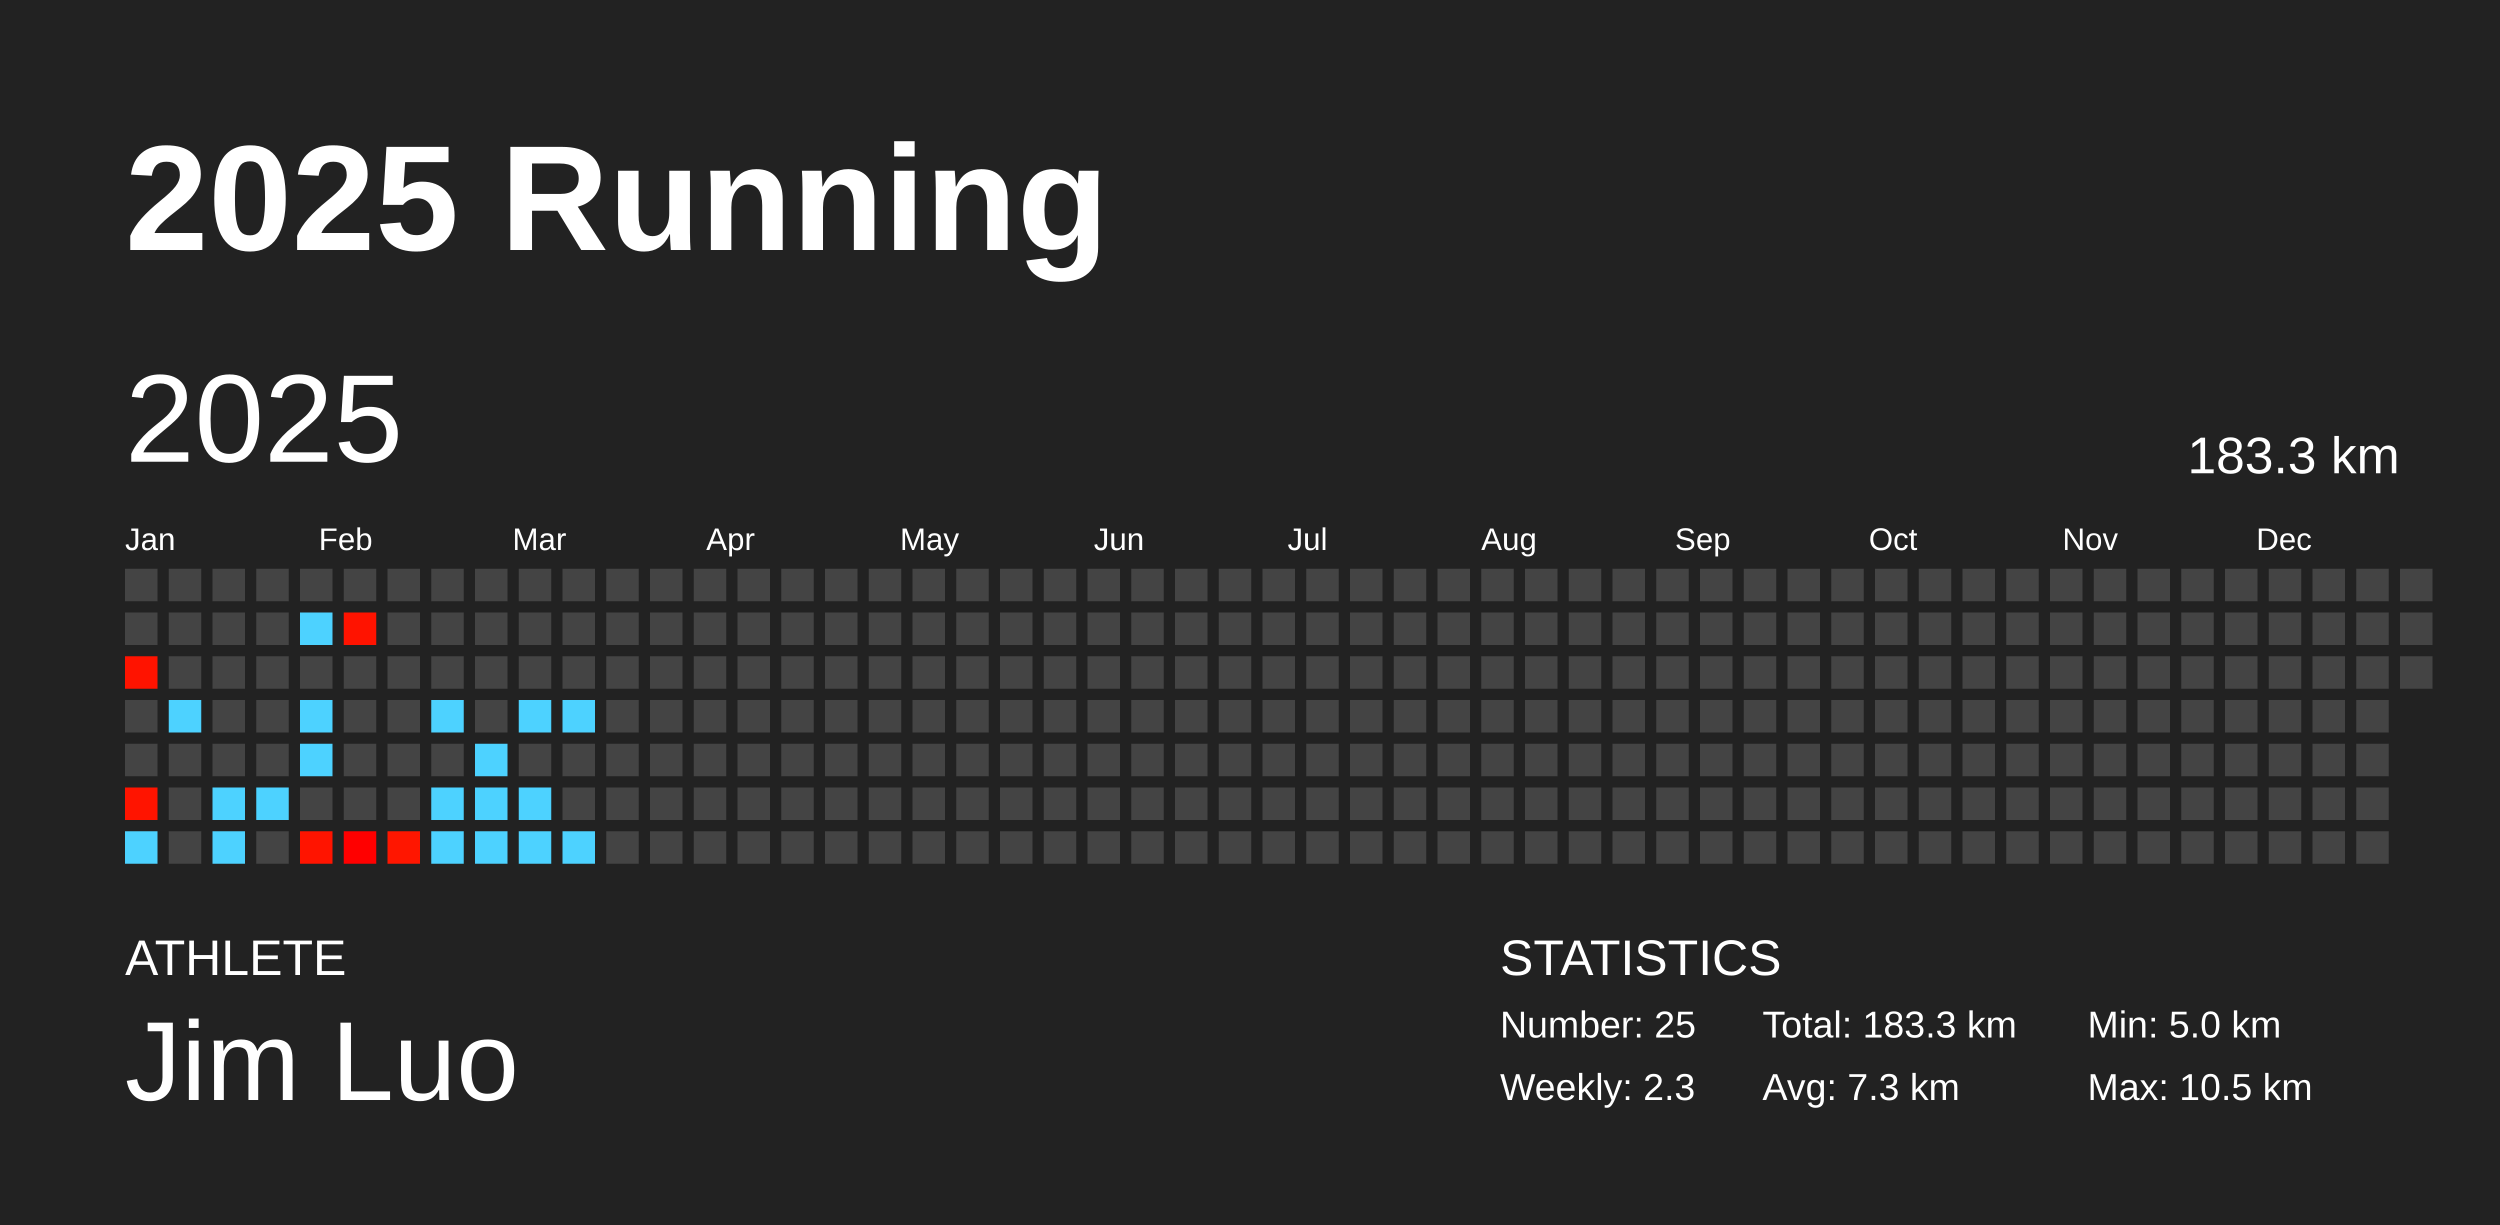
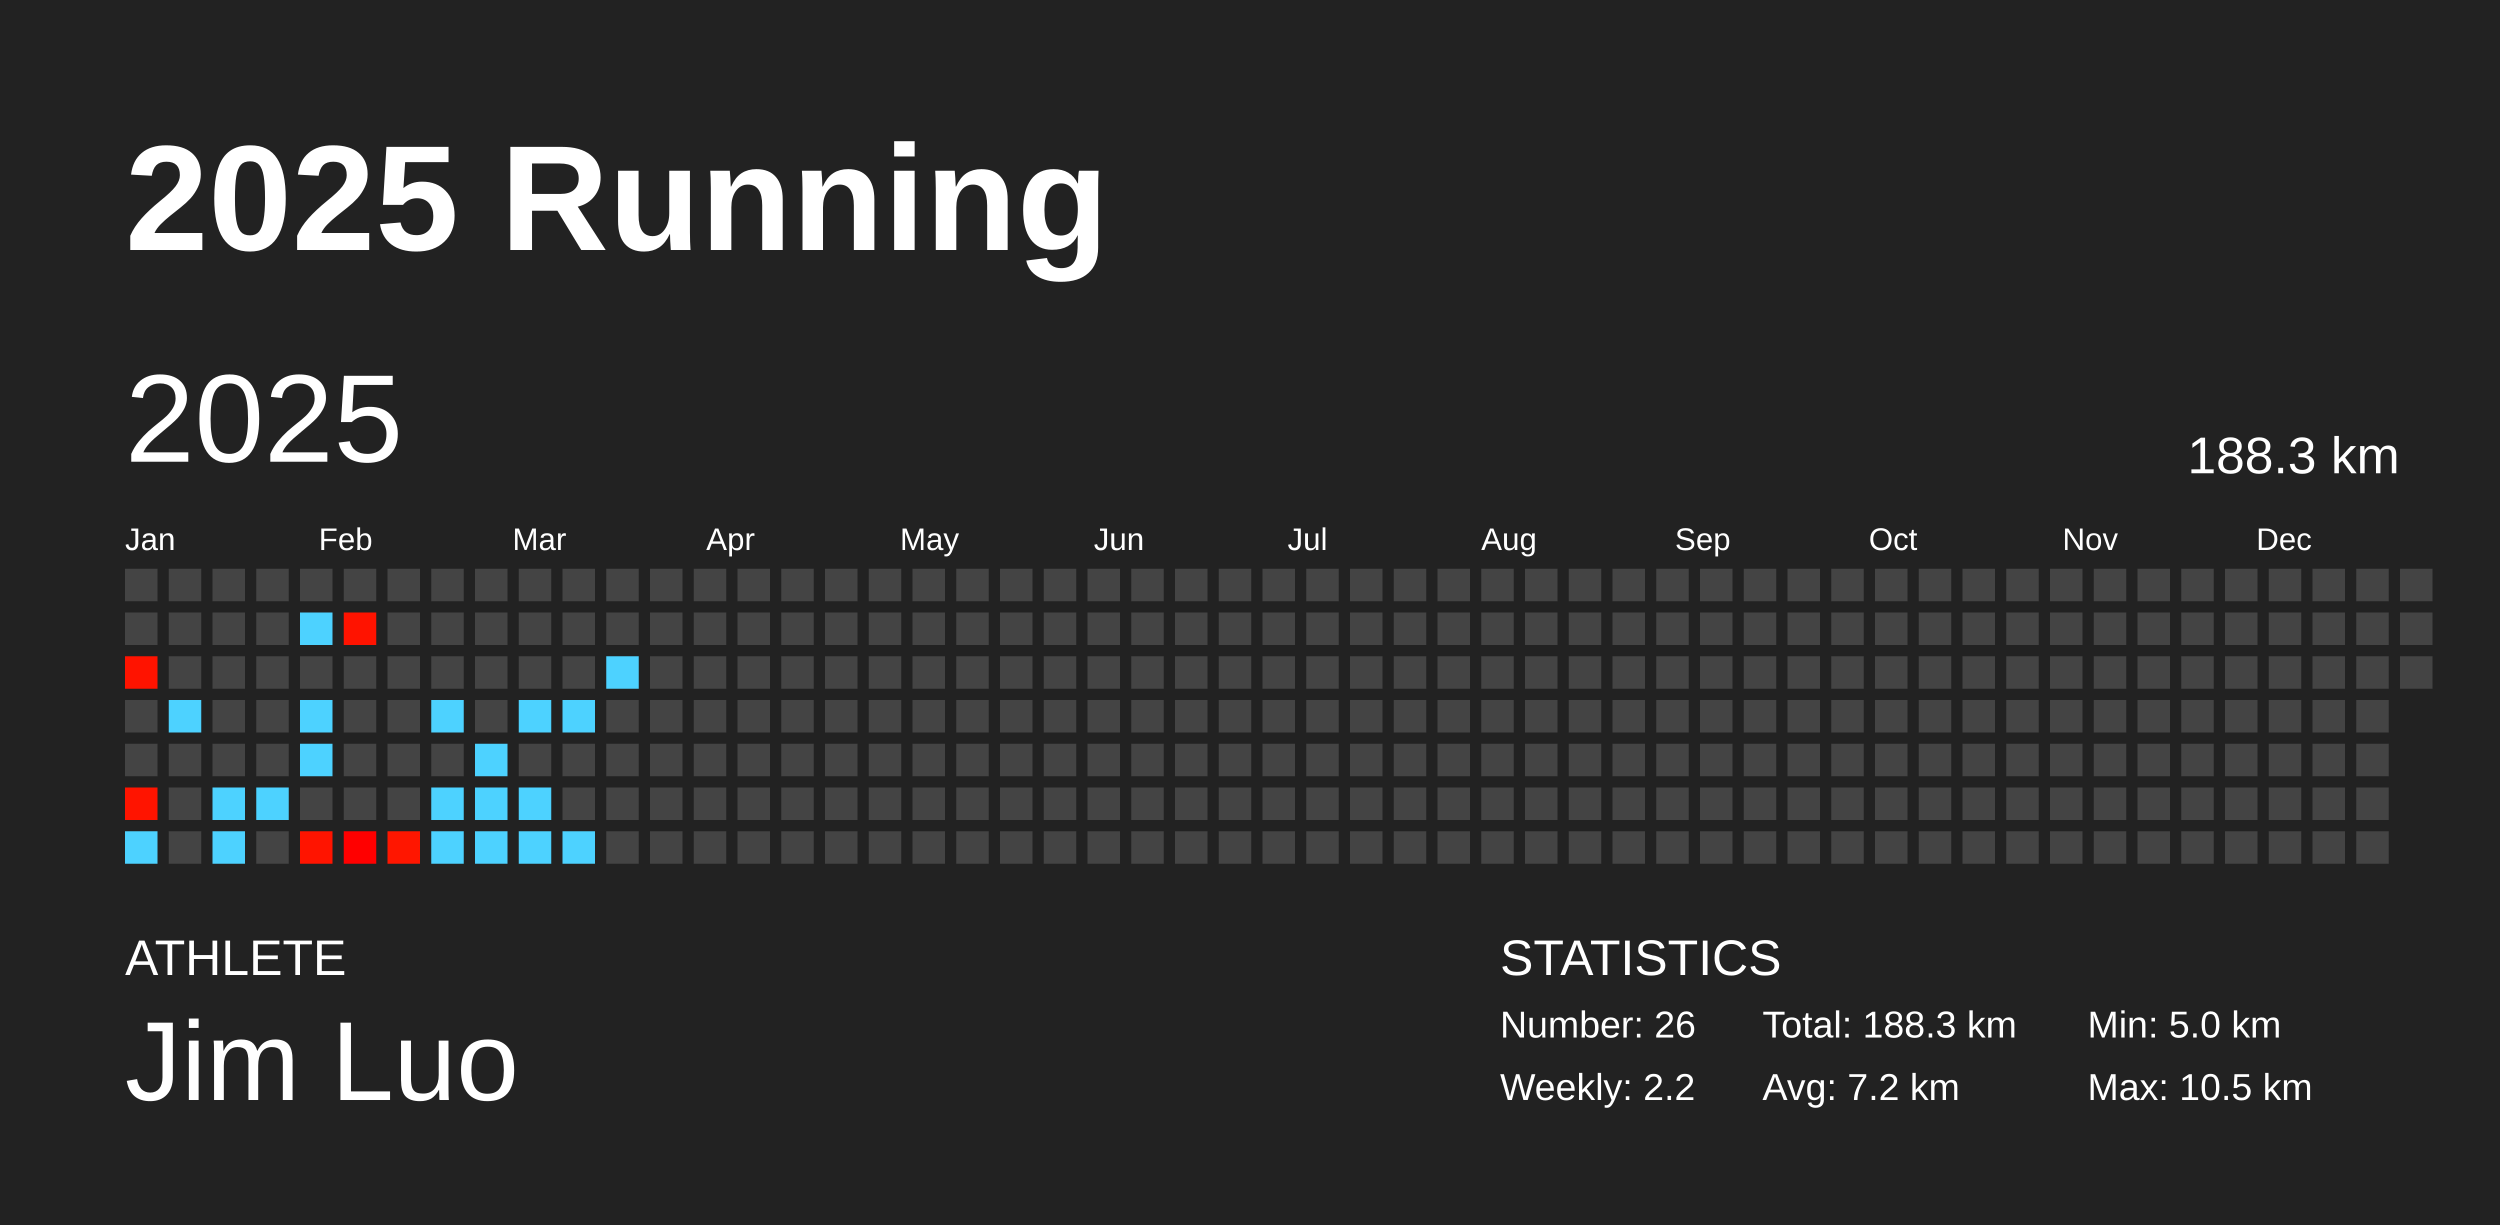
<svg xmlns="http://www.w3.org/2000/svg" baseProfile="full" height="98mm" version="1.1" viewBox="0,0,200,98" width="200mm">
  <defs />
  <rect fill="#222222" height="98" width="200" x="0" y="0" />
  <text fill="#FFFFFF" style="font-size:12px; font-family:Arial; font-weight:bold;" x="10" y="20">2025 Running</text>
  <text fill="#FFFFFF" style="font-size:4px; font-family:Arial" x="10" y="78">ATHLETE</text>
  <text fill="#FFFFFF" style="font-size:9px; font-family:Arial" x="10" y="88">Jim Luo</text>
  <text fill="#FFFFFF" style="font-size:4px; font-family:Arial" x="120" y="78">STATISTICS</text>
-   <text fill="#FFFFFF" style="font-size:3px; font-family:Arial" x="120" y="83">Number: 25</text>
-   <text fill="#FFFFFF" style="font-size:3px; font-family:Arial" x="120" y="88">Weekly: 2.3</text>
-   <text fill="#FFFFFF" style="font-size:3px; font-family:Arial" x="141" y="83">Total: 183.3 km</text>
-   <text fill="#FFFFFF" style="font-size:3px; font-family:Arial" x="141" y="88">Avg: 7.3 km</text>
+   <text fill="#FFFFFF" style="font-size:3px; font-family:Arial" x="120" y="83">Number: 26</text>
+   <text fill="#FFFFFF" style="font-size:3px; font-family:Arial" x="120" y="88">Weekly: 2.2</text>
+   <text fill="#FFFFFF" style="font-size:3px; font-family:Arial" x="141" y="83">Total: 188.3 km</text>
+   <text fill="#FFFFFF" style="font-size:3px; font-family:Arial" x="141" y="88">Avg: 7.2 km</text>
  <text fill="#FFFFFF" style="font-size:3px; font-family:Arial" x="167" y="83">Min: 5.0 km</text>
  <text fill="#FFFFFF" style="font-size:3px; font-family:Arial" x="167" y="88">Max: 10.5 km</text>
  <text dominant-baseline="hanging" fill="#FFFFFF" style="font-size:10.0px; font-family:Arial;" x="10" y="30">2025</text>
-   <text dominant-baseline="hanging" fill="#FFFFFF" style="font-size:4.125px; font-family:Arial;" x="175" y="35">183.3 km</text>
+   <text dominant-baseline="hanging" fill="#FFFFFF" style="font-size:4.125px; font-family:Arial;" x="175" y="35">188.3 km</text>
  <text fill="#FFFFFF" style="font-size:2.5px; font-family:Arial" x="10.0" y="44">Jan</text>
  <text fill="#FFFFFF" style="font-size:2.5px; font-family:Arial" x="25.5" y="44">Feb</text>
  <text fill="#FFFFFF" style="font-size:2.5px; font-family:Arial" x="41.0" y="44">Mar</text>
  <text fill="#FFFFFF" style="font-size:2.5px; font-family:Arial" x="56.5" y="44">Apr</text>
  <text fill="#FFFFFF" style="font-size:2.5px; font-family:Arial" x="72.0" y="44">May</text>
  <text fill="#FFFFFF" style="font-size:2.5px; font-family:Arial" x="87.5" y="44">Jun</text>
  <text fill="#FFFFFF" style="font-size:2.5px; font-family:Arial" x="103.0" y="44">Jul</text>
  <text fill="#FFFFFF" style="font-size:2.5px; font-family:Arial" x="118.5" y="44">Aug</text>
  <text fill="#FFFFFF" style="font-size:2.5px; font-family:Arial" x="134.0" y="44">Sep</text>
  <text fill="#FFFFFF" style="font-size:2.5px; font-family:Arial" x="149.5" y="44">Oct</text>
  <text fill="#FFFFFF" style="font-size:2.5px; font-family:Arial" x="165.0" y="44">Nov</text>
  <text fill="#FFFFFF" style="font-size:2.5px; font-family:Arial" x="180.5" y="44">Dec</text>
  <rect fill="#444444" height="2.6" width="2.6" x="10.0" y="45.5" />
  <rect fill="#444444" height="2.6" width="2.6" x="10.0" y="49.0" />
  <rect fill="#ff1300" height="2.6" width="2.6" x="10.0" y="52.5" />
  <rect fill="#444444" height="2.6" width="2.6" x="10.0" y="56.0" />
  <rect fill="#444444" height="2.6" width="2.6" x="10.0" y="59.5" />
  <rect fill="#ff1400" height="2.6" width="2.6" x="10.0" y="63.0" />
  <rect fill="#4dd2ff" height="2.6" width="2.6" x="10.0" y="66.5" />
  <rect fill="#444444" height="2.6" width="2.6" x="13.5" y="45.5" />
  <rect fill="#444444" height="2.6" width="2.6" x="13.5" y="49.0" />
  <rect fill="#444444" height="2.6" width="2.6" x="13.5" y="52.5" />
  <rect fill="#4dd2ff" height="2.6" width="2.6" x="13.5" y="56.0" />
  <rect fill="#444444" height="2.6" width="2.6" x="13.5" y="59.5" />
  <rect fill="#444444" height="2.6" width="2.6" x="13.5" y="63.0" />
  <rect fill="#444444" height="2.6" width="2.6" x="13.5" y="66.5" />
  <rect fill="#444444" height="2.6" width="2.6" x="17.0" y="45.5" />
  <rect fill="#444444" height="2.6" width="2.6" x="17.0" y="49.0" />
  <rect fill="#444444" height="2.6" width="2.6" x="17.0" y="52.5" />
  <rect fill="#444444" height="2.6" width="2.6" x="17.0" y="56.0" />
  <rect fill="#444444" height="2.6" width="2.6" x="17.0" y="59.5" />
  <rect fill="#4dd2ff" height="2.6" width="2.6" x="17.0" y="63.0" />
  <rect fill="#4dd2ff" height="2.6" width="2.6" x="17.0" y="66.5" />
  <rect fill="#444444" height="2.6" width="2.6" x="20.5" y="45.5" />
  <rect fill="#444444" height="2.6" width="2.6" x="20.5" y="49.0" />
  <rect fill="#444444" height="2.6" width="2.6" x="20.5" y="52.5" />
  <rect fill="#444444" height="2.6" width="2.6" x="20.5" y="56.0" />
  <rect fill="#444444" height="2.6" width="2.6" x="20.5" y="59.5" />
  <rect fill="#4dd2ff" height="2.6" width="2.6" x="20.5" y="63.0" />
  <rect fill="#444444" height="2.6" width="2.6" x="20.5" y="66.5" />
  <rect fill="#444444" height="2.6" width="2.6" x="24.0" y="45.5" />
  <rect fill="#4dd2ff" height="2.6" width="2.6" x="24.0" y="49.0" />
  <rect fill="#444444" height="2.6" width="2.6" x="24.0" y="52.5" />
  <rect fill="#4dd2ff" height="2.6" width="2.6" x="24.0" y="56.0" />
  <rect fill="#4dd2ff" height="2.6" width="2.6" x="24.0" y="59.5" />
  <rect fill="#444444" height="2.6" width="2.6" x="24.0" y="63.0" />
  <rect fill="#ff1400" height="2.6" width="2.6" x="24.0" y="66.5" />
  <rect fill="#444444" height="2.6" width="2.6" x="27.5" y="45.5" />
  <rect fill="#ff1300" height="2.6" width="2.6" x="27.5" y="49.0" />
  <rect fill="#444444" height="2.6" width="2.6" x="27.5" y="52.5" />
  <rect fill="#444444" height="2.6" width="2.6" x="27.5" y="56.0" />
  <rect fill="#444444" height="2.6" width="2.6" x="27.5" y="59.5" />
  <rect fill="#444444" height="2.6" width="2.6" x="27.5" y="63.0" />
  <rect fill="#ff0000" height="2.6" width="2.6" x="27.5" y="66.5" />
  <rect fill="#444444" height="2.6" width="2.6" x="31.0" y="45.5" />
  <rect fill="#444444" height="2.6" width="2.6" x="31.0" y="49.0" />
  <rect fill="#444444" height="2.6" width="2.6" x="31.0" y="52.5" />
  <rect fill="#444444" height="2.6" width="2.6" x="31.0" y="56.0" />
  <rect fill="#444444" height="2.6" width="2.6" x="31.0" y="59.5" />
  <rect fill="#444444" height="2.6" width="2.6" x="31.0" y="63.0" />
  <rect fill="#ff1600" height="2.6" width="2.6" x="31.0" y="66.5" />
  <rect fill="#444444" height="2.6" width="2.6" x="34.5" y="45.5" />
  <rect fill="#444444" height="2.6" width="2.6" x="34.5" y="49.0" />
  <rect fill="#444444" height="2.6" width="2.6" x="34.5" y="52.5" />
  <rect fill="#4dd2ff" height="2.6" width="2.6" x="34.5" y="56.0" />
  <rect fill="#444444" height="2.6" width="2.6" x="34.5" y="59.5" />
  <rect fill="#4dd2ff" height="2.6" width="2.6" x="34.5" y="63.0" />
  <rect fill="#4dd2ff" height="2.6" width="2.6" x="34.5" y="66.5" />
  <rect fill="#444444" height="2.6" width="2.6" x="38.0" y="45.5" />
  <rect fill="#444444" height="2.6" width="2.6" x="38.0" y="49.0" />
  <rect fill="#444444" height="2.6" width="2.6" x="38.0" y="52.5" />
  <rect fill="#444444" height="2.6" width="2.6" x="38.0" y="56.0" />
  <rect fill="#4dd2ff" height="2.6" width="2.6" x="38.0" y="59.5" />
  <rect fill="#4dd2ff" height="2.6" width="2.6" x="38.0" y="63.0" />
  <rect fill="#4dd2ff" height="2.6" width="2.6" x="38.0" y="66.5" />
  <rect fill="#444444" height="2.6" width="2.6" x="41.5" y="45.5" />
  <rect fill="#444444" height="2.6" width="2.6" x="41.5" y="49.0" />
  <rect fill="#444444" height="2.6" width="2.6" x="41.5" y="52.5" />
  <rect fill="#4dd2ff" height="2.6" width="2.6" x="41.5" y="56.0" />
  <rect fill="#444444" height="2.6" width="2.6" x="41.5" y="59.5" />
  <rect fill="#4dd2ff" height="2.6" width="2.6" x="41.5" y="63.0" />
  <rect fill="#4dd2ff" height="2.6" width="2.6" x="41.5" y="66.5" />
  <rect fill="#444444" height="2.6" width="2.6" x="45.0" y="45.5" />
  <rect fill="#444444" height="2.6" width="2.6" x="45.0" y="49.0" />
  <rect fill="#444444" height="2.6" width="2.6" x="45.0" y="52.5" />
  <rect fill="#4dd2ff" height="2.6" width="2.6" x="45.0" y="56.0" />
  <rect fill="#444444" height="2.6" width="2.6" x="45.0" y="59.5" />
  <rect fill="#444444" height="2.6" width="2.6" x="45.0" y="63.0" />
  <rect fill="#4dd2ff" height="2.6" width="2.6" x="45.0" y="66.5" />
  <rect fill="#444444" height="2.6" width="2.6" x="48.5" y="45.5" />
  <rect fill="#444444" height="2.6" width="2.6" x="48.5" y="49.0" />
-   <rect fill="#444444" height="2.6" width="2.6" x="48.5" y="52.5" />
+   <rect fill="#4dd2ff" height="2.6" width="2.6" x="48.5" y="52.5" />
  <rect fill="#444444" height="2.6" width="2.6" x="48.5" y="56.0" />
  <rect fill="#444444" height="2.6" width="2.6" x="48.5" y="59.5" />
  <rect fill="#444444" height="2.6" width="2.6" x="48.5" y="63.0" />
  <rect fill="#444444" height="2.6" width="2.6" x="48.5" y="66.5" />
  <rect fill="#444444" height="2.6" width="2.6" x="52.0" y="45.5" />
  <rect fill="#444444" height="2.6" width="2.6" x="52.0" y="49.0" />
  <rect fill="#444444" height="2.6" width="2.6" x="52.0" y="52.5" />
  <rect fill="#444444" height="2.6" width="2.6" x="52.0" y="56.0" />
  <rect fill="#444444" height="2.6" width="2.6" x="52.0" y="59.5" />
  <rect fill="#444444" height="2.6" width="2.6" x="52.0" y="63.0" />
  <rect fill="#444444" height="2.6" width="2.6" x="52.0" y="66.5" />
  <rect fill="#444444" height="2.6" width="2.6" x="55.5" y="45.5" />
  <rect fill="#444444" height="2.6" width="2.6" x="55.5" y="49.0" />
  <rect fill="#444444" height="2.6" width="2.6" x="55.5" y="52.5" />
  <rect fill="#444444" height="2.6" width="2.6" x="55.5" y="56.0" />
  <rect fill="#444444" height="2.6" width="2.6" x="55.5" y="59.5" />
  <rect fill="#444444" height="2.6" width="2.6" x="55.5" y="63.0" />
  <rect fill="#444444" height="2.6" width="2.6" x="55.5" y="66.5" />
  <rect fill="#444444" height="2.6" width="2.6" x="59.0" y="45.5" />
  <rect fill="#444444" height="2.6" width="2.6" x="59.0" y="49.0" />
  <rect fill="#444444" height="2.6" width="2.6" x="59.0" y="52.5" />
  <rect fill="#444444" height="2.6" width="2.6" x="59.0" y="56.0" />
  <rect fill="#444444" height="2.6" width="2.6" x="59.0" y="59.5" />
  <rect fill="#444444" height="2.6" width="2.6" x="59.0" y="63.0" />
  <rect fill="#444444" height="2.6" width="2.6" x="59.0" y="66.5" />
  <rect fill="#444444" height="2.6" width="2.6" x="62.5" y="45.5" />
  <rect fill="#444444" height="2.6" width="2.6" x="62.5" y="49.0" />
  <rect fill="#444444" height="2.6" width="2.6" x="62.5" y="52.5" />
  <rect fill="#444444" height="2.6" width="2.6" x="62.5" y="56.0" />
  <rect fill="#444444" height="2.6" width="2.6" x="62.5" y="59.5" />
  <rect fill="#444444" height="2.6" width="2.6" x="62.5" y="63.0" />
  <rect fill="#444444" height="2.6" width="2.6" x="62.5" y="66.5" />
  <rect fill="#444444" height="2.6" width="2.6" x="66.0" y="45.5" />
  <rect fill="#444444" height="2.6" width="2.6" x="66.0" y="49.0" />
  <rect fill="#444444" height="2.6" width="2.6" x="66.0" y="52.5" />
  <rect fill="#444444" height="2.6" width="2.6" x="66.0" y="56.0" />
  <rect fill="#444444" height="2.6" width="2.6" x="66.0" y="59.5" />
  <rect fill="#444444" height="2.6" width="2.6" x="66.0" y="63.0" />
  <rect fill="#444444" height="2.6" width="2.6" x="66.0" y="66.5" />
  <rect fill="#444444" height="2.6" width="2.6" x="69.5" y="45.5" />
  <rect fill="#444444" height="2.6" width="2.6" x="69.5" y="49.0" />
  <rect fill="#444444" height="2.6" width="2.6" x="69.5" y="52.5" />
  <rect fill="#444444" height="2.6" width="2.6" x="69.5" y="56.0" />
  <rect fill="#444444" height="2.6" width="2.6" x="69.5" y="59.5" />
  <rect fill="#444444" height="2.6" width="2.6" x="69.5" y="63.0" />
  <rect fill="#444444" height="2.6" width="2.6" x="69.5" y="66.5" />
  <rect fill="#444444" height="2.6" width="2.6" x="73.0" y="45.5" />
  <rect fill="#444444" height="2.6" width="2.6" x="73.0" y="49.0" />
  <rect fill="#444444" height="2.6" width="2.6" x="73.0" y="52.5" />
  <rect fill="#444444" height="2.6" width="2.6" x="73.0" y="56.0" />
  <rect fill="#444444" height="2.6" width="2.6" x="73.0" y="59.5" />
  <rect fill="#444444" height="2.6" width="2.6" x="73.0" y="63.0" />
  <rect fill="#444444" height="2.6" width="2.6" x="73.0" y="66.5" />
  <rect fill="#444444" height="2.6" width="2.6" x="76.5" y="45.5" />
  <rect fill="#444444" height="2.6" width="2.6" x="76.5" y="49.0" />
  <rect fill="#444444" height="2.6" width="2.6" x="76.5" y="52.5" />
  <rect fill="#444444" height="2.6" width="2.6" x="76.5" y="56.0" />
  <rect fill="#444444" height="2.6" width="2.6" x="76.5" y="59.5" />
  <rect fill="#444444" height="2.6" width="2.6" x="76.5" y="63.0" />
  <rect fill="#444444" height="2.6" width="2.6" x="76.5" y="66.5" />
  <rect fill="#444444" height="2.6" width="2.6" x="80.0" y="45.5" />
  <rect fill="#444444" height="2.6" width="2.6" x="80.0" y="49.0" />
  <rect fill="#444444" height="2.6" width="2.6" x="80.0" y="52.5" />
  <rect fill="#444444" height="2.6" width="2.6" x="80.0" y="56.0" />
  <rect fill="#444444" height="2.6" width="2.6" x="80.0" y="59.5" />
  <rect fill="#444444" height="2.6" width="2.6" x="80.0" y="63.0" />
  <rect fill="#444444" height="2.6" width="2.6" x="80.0" y="66.5" />
  <rect fill="#444444" height="2.6" width="2.6" x="83.5" y="45.5" />
  <rect fill="#444444" height="2.6" width="2.6" x="83.5" y="49.0" />
  <rect fill="#444444" height="2.6" width="2.6" x="83.5" y="52.5" />
  <rect fill="#444444" height="2.6" width="2.6" x="83.5" y="56.0" />
  <rect fill="#444444" height="2.6" width="2.6" x="83.5" y="59.5" />
  <rect fill="#444444" height="2.6" width="2.6" x="83.5" y="63.0" />
  <rect fill="#444444" height="2.6" width="2.6" x="83.5" y="66.5" />
  <rect fill="#444444" height="2.6" width="2.6" x="87.0" y="45.5" />
  <rect fill="#444444" height="2.6" width="2.6" x="87.0" y="49.0" />
  <rect fill="#444444" height="2.6" width="2.6" x="87.0" y="52.5" />
  <rect fill="#444444" height="2.6" width="2.6" x="87.0" y="56.0" />
  <rect fill="#444444" height="2.6" width="2.6" x="87.0" y="59.5" />
  <rect fill="#444444" height="2.6" width="2.6" x="87.0" y="63.0" />
  <rect fill="#444444" height="2.6" width="2.6" x="87.0" y="66.5" />
  <rect fill="#444444" height="2.6" width="2.6" x="90.5" y="45.5" />
  <rect fill="#444444" height="2.6" width="2.6" x="90.5" y="49.0" />
  <rect fill="#444444" height="2.6" width="2.6" x="90.5" y="52.5" />
  <rect fill="#444444" height="2.6" width="2.6" x="90.5" y="56.0" />
  <rect fill="#444444" height="2.6" width="2.6" x="90.5" y="59.5" />
  <rect fill="#444444" height="2.6" width="2.6" x="90.5" y="63.0" />
  <rect fill="#444444" height="2.6" width="2.6" x="90.5" y="66.5" />
  <rect fill="#444444" height="2.6" width="2.6" x="94.0" y="45.5" />
  <rect fill="#444444" height="2.6" width="2.6" x="94.0" y="49.0" />
  <rect fill="#444444" height="2.6" width="2.6" x="94.0" y="52.5" />
  <rect fill="#444444" height="2.6" width="2.6" x="94.0" y="56.0" />
  <rect fill="#444444" height="2.6" width="2.6" x="94.0" y="59.5" />
  <rect fill="#444444" height="2.6" width="2.6" x="94.0" y="63.0" />
  <rect fill="#444444" height="2.6" width="2.6" x="94.0" y="66.5" />
  <rect fill="#444444" height="2.6" width="2.6" x="97.5" y="45.5" />
  <rect fill="#444444" height="2.6" width="2.6" x="97.5" y="49.0" />
  <rect fill="#444444" height="2.6" width="2.6" x="97.5" y="52.5" />
  <rect fill="#444444" height="2.6" width="2.6" x="97.5" y="56.0" />
  <rect fill="#444444" height="2.6" width="2.6" x="97.5" y="59.5" />
  <rect fill="#444444" height="2.6" width="2.6" x="97.5" y="63.0" />
  <rect fill="#444444" height="2.6" width="2.6" x="97.5" y="66.5" />
  <rect fill="#444444" height="2.6" width="2.6" x="101.0" y="45.5" />
  <rect fill="#444444" height="2.6" width="2.6" x="101.0" y="49.0" />
  <rect fill="#444444" height="2.6" width="2.6" x="101.0" y="52.5" />
  <rect fill="#444444" height="2.6" width="2.6" x="101.0" y="56.0" />
  <rect fill="#444444" height="2.6" width="2.6" x="101.0" y="59.5" />
  <rect fill="#444444" height="2.6" width="2.6" x="101.0" y="63.0" />
  <rect fill="#444444" height="2.6" width="2.6" x="101.0" y="66.5" />
  <rect fill="#444444" height="2.6" width="2.6" x="104.5" y="45.5" />
  <rect fill="#444444" height="2.6" width="2.6" x="104.5" y="49.0" />
  <rect fill="#444444" height="2.6" width="2.6" x="104.5" y="52.5" />
  <rect fill="#444444" height="2.6" width="2.6" x="104.5" y="56.0" />
  <rect fill="#444444" height="2.6" width="2.6" x="104.5" y="59.5" />
  <rect fill="#444444" height="2.6" width="2.6" x="104.5" y="63.0" />
  <rect fill="#444444" height="2.6" width="2.6" x="104.5" y="66.5" />
  <rect fill="#444444" height="2.6" width="2.6" x="108.0" y="45.5" />
  <rect fill="#444444" height="2.6" width="2.6" x="108.0" y="49.0" />
  <rect fill="#444444" height="2.6" width="2.6" x="108.0" y="52.5" />
  <rect fill="#444444" height="2.6" width="2.6" x="108.0" y="56.0" />
  <rect fill="#444444" height="2.6" width="2.6" x="108.0" y="59.5" />
  <rect fill="#444444" height="2.6" width="2.6" x="108.0" y="63.0" />
  <rect fill="#444444" height="2.6" width="2.6" x="108.0" y="66.5" />
  <rect fill="#444444" height="2.6" width="2.6" x="111.5" y="45.5" />
  <rect fill="#444444" height="2.6" width="2.6" x="111.5" y="49.0" />
  <rect fill="#444444" height="2.6" width="2.6" x="111.5" y="52.5" />
  <rect fill="#444444" height="2.6" width="2.6" x="111.5" y="56.0" />
  <rect fill="#444444" height="2.6" width="2.6" x="111.5" y="59.5" />
  <rect fill="#444444" height="2.6" width="2.6" x="111.5" y="63.0" />
  <rect fill="#444444" height="2.6" width="2.6" x="111.5" y="66.5" />
  <rect fill="#444444" height="2.6" width="2.6" x="115.0" y="45.5" />
  <rect fill="#444444" height="2.6" width="2.6" x="115.0" y="49.0" />
  <rect fill="#444444" height="2.6" width="2.6" x="115.0" y="52.5" />
  <rect fill="#444444" height="2.6" width="2.6" x="115.0" y="56.0" />
  <rect fill="#444444" height="2.6" width="2.6" x="115.0" y="59.5" />
  <rect fill="#444444" height="2.6" width="2.6" x="115.0" y="63.0" />
  <rect fill="#444444" height="2.6" width="2.6" x="115.0" y="66.5" />
  <rect fill="#444444" height="2.6" width="2.6" x="118.5" y="45.5" />
  <rect fill="#444444" height="2.6" width="2.6" x="118.5" y="49.0" />
  <rect fill="#444444" height="2.6" width="2.6" x="118.5" y="52.5" />
  <rect fill="#444444" height="2.6" width="2.6" x="118.5" y="56.0" />
  <rect fill="#444444" height="2.6" width="2.6" x="118.5" y="59.5" />
  <rect fill="#444444" height="2.6" width="2.6" x="118.5" y="63.0" />
  <rect fill="#444444" height="2.6" width="2.6" x="118.5" y="66.5" />
  <rect fill="#444444" height="2.6" width="2.6" x="122.0" y="45.5" />
  <rect fill="#444444" height="2.6" width="2.6" x="122.0" y="49.0" />
  <rect fill="#444444" height="2.6" width="2.6" x="122.0" y="52.5" />
  <rect fill="#444444" height="2.6" width="2.6" x="122.0" y="56.0" />
  <rect fill="#444444" height="2.6" width="2.6" x="122.0" y="59.5" />
  <rect fill="#444444" height="2.6" width="2.6" x="122.0" y="63.0" />
  <rect fill="#444444" height="2.6" width="2.6" x="122.0" y="66.5" />
  <rect fill="#444444" height="2.6" width="2.6" x="125.5" y="45.5" />
  <rect fill="#444444" height="2.6" width="2.6" x="125.5" y="49.0" />
  <rect fill="#444444" height="2.6" width="2.6" x="125.5" y="52.5" />
  <rect fill="#444444" height="2.6" width="2.6" x="125.5" y="56.0" />
  <rect fill="#444444" height="2.6" width="2.6" x="125.5" y="59.5" />
  <rect fill="#444444" height="2.6" width="2.6" x="125.5" y="63.0" />
  <rect fill="#444444" height="2.6" width="2.6" x="125.5" y="66.5" />
  <rect fill="#444444" height="2.6" width="2.6" x="129.0" y="45.5" />
  <rect fill="#444444" height="2.6" width="2.6" x="129.0" y="49.0" />
  <rect fill="#444444" height="2.6" width="2.6" x="129.0" y="52.5" />
  <rect fill="#444444" height="2.6" width="2.6" x="129.0" y="56.0" />
  <rect fill="#444444" height="2.6" width="2.6" x="129.0" y="59.5" />
  <rect fill="#444444" height="2.6" width="2.6" x="129.0" y="63.0" />
  <rect fill="#444444" height="2.6" width="2.6" x="129.0" y="66.5" />
  <rect fill="#444444" height="2.6" width="2.6" x="132.5" y="45.5" />
  <rect fill="#444444" height="2.6" width="2.6" x="132.5" y="49.0" />
  <rect fill="#444444" height="2.6" width="2.6" x="132.5" y="52.5" />
  <rect fill="#444444" height="2.6" width="2.6" x="132.5" y="56.0" />
  <rect fill="#444444" height="2.6" width="2.6" x="132.5" y="59.5" />
  <rect fill="#444444" height="2.6" width="2.6" x="132.5" y="63.0" />
  <rect fill="#444444" height="2.6" width="2.6" x="132.5" y="66.5" />
  <rect fill="#444444" height="2.6" width="2.6" x="136.0" y="45.5" />
  <rect fill="#444444" height="2.6" width="2.6" x="136.0" y="49.0" />
  <rect fill="#444444" height="2.6" width="2.6" x="136.0" y="52.5" />
  <rect fill="#444444" height="2.6" width="2.6" x="136.0" y="56.0" />
  <rect fill="#444444" height="2.6" width="2.6" x="136.0" y="59.5" />
  <rect fill="#444444" height="2.6" width="2.6" x="136.0" y="63.0" />
  <rect fill="#444444" height="2.6" width="2.6" x="136.0" y="66.5" />
  <rect fill="#444444" height="2.6" width="2.6" x="139.5" y="45.5" />
  <rect fill="#444444" height="2.6" width="2.6" x="139.5" y="49.0" />
  <rect fill="#444444" height="2.6" width="2.6" x="139.5" y="52.5" />
  <rect fill="#444444" height="2.6" width="2.6" x="139.5" y="56.0" />
  <rect fill="#444444" height="2.6" width="2.6" x="139.5" y="59.5" />
  <rect fill="#444444" height="2.6" width="2.6" x="139.5" y="63.0" />
  <rect fill="#444444" height="2.6" width="2.6" x="139.5" y="66.5" />
  <rect fill="#444444" height="2.6" width="2.6" x="143.0" y="45.5" />
  <rect fill="#444444" height="2.6" width="2.6" x="143.0" y="49.0" />
  <rect fill="#444444" height="2.6" width="2.6" x="143.0" y="52.5" />
  <rect fill="#444444" height="2.6" width="2.6" x="143.0" y="56.0" />
  <rect fill="#444444" height="2.6" width="2.6" x="143.0" y="59.5" />
  <rect fill="#444444" height="2.6" width="2.6" x="143.0" y="63.0" />
  <rect fill="#444444" height="2.6" width="2.6" x="143.0" y="66.5" />
  <rect fill="#444444" height="2.6" width="2.6" x="146.5" y="45.5" />
  <rect fill="#444444" height="2.6" width="2.6" x="146.5" y="49.0" />
  <rect fill="#444444" height="2.6" width="2.6" x="146.5" y="52.5" />
  <rect fill="#444444" height="2.6" width="2.6" x="146.5" y="56.0" />
  <rect fill="#444444" height="2.6" width="2.6" x="146.5" y="59.5" />
  <rect fill="#444444" height="2.6" width="2.6" x="146.5" y="63.0" />
  <rect fill="#444444" height="2.6" width="2.6" x="146.5" y="66.5" />
  <rect fill="#444444" height="2.6" width="2.6" x="150.0" y="45.5" />
  <rect fill="#444444" height="2.6" width="2.6" x="150.0" y="49.0" />
  <rect fill="#444444" height="2.6" width="2.6" x="150.0" y="52.5" />
  <rect fill="#444444" height="2.6" width="2.6" x="150.0" y="56.0" />
  <rect fill="#444444" height="2.6" width="2.6" x="150.0" y="59.5" />
  <rect fill="#444444" height="2.6" width="2.6" x="150.0" y="63.0" />
  <rect fill="#444444" height="2.6" width="2.6" x="150.0" y="66.5" />
  <rect fill="#444444" height="2.6" width="2.6" x="153.5" y="45.5" />
  <rect fill="#444444" height="2.6" width="2.6" x="153.5" y="49.0" />
  <rect fill="#444444" height="2.6" width="2.6" x="153.5" y="52.5" />
  <rect fill="#444444" height="2.6" width="2.6" x="153.5" y="56.0" />
  <rect fill="#444444" height="2.6" width="2.6" x="153.5" y="59.5" />
  <rect fill="#444444" height="2.6" width="2.6" x="153.5" y="63.0" />
  <rect fill="#444444" height="2.6" width="2.6" x="153.5" y="66.5" />
  <rect fill="#444444" height="2.6" width="2.6" x="157.0" y="45.5" />
  <rect fill="#444444" height="2.6" width="2.6" x="157.0" y="49.0" />
  <rect fill="#444444" height="2.6" width="2.6" x="157.0" y="52.5" />
  <rect fill="#444444" height="2.6" width="2.6" x="157.0" y="56.0" />
  <rect fill="#444444" height="2.6" width="2.6" x="157.0" y="59.5" />
  <rect fill="#444444" height="2.6" width="2.6" x="157.0" y="63.0" />
  <rect fill="#444444" height="2.6" width="2.6" x="157.0" y="66.5" />
  <rect fill="#444444" height="2.6" width="2.6" x="160.5" y="45.5" />
  <rect fill="#444444" height="2.6" width="2.6" x="160.5" y="49.0" />
  <rect fill="#444444" height="2.6" width="2.6" x="160.5" y="52.5" />
  <rect fill="#444444" height="2.6" width="2.6" x="160.5" y="56.0" />
  <rect fill="#444444" height="2.6" width="2.6" x="160.5" y="59.5" />
  <rect fill="#444444" height="2.6" width="2.6" x="160.5" y="63.0" />
  <rect fill="#444444" height="2.6" width="2.6" x="160.5" y="66.5" />
  <rect fill="#444444" height="2.6" width="2.6" x="164.0" y="45.5" />
  <rect fill="#444444" height="2.6" width="2.6" x="164.0" y="49.0" />
  <rect fill="#444444" height="2.6" width="2.6" x="164.0" y="52.5" />
  <rect fill="#444444" height="2.6" width="2.6" x="164.0" y="56.0" />
  <rect fill="#444444" height="2.6" width="2.6" x="164.0" y="59.5" />
  <rect fill="#444444" height="2.6" width="2.6" x="164.0" y="63.0" />
  <rect fill="#444444" height="2.6" width="2.6" x="164.0" y="66.5" />
  <rect fill="#444444" height="2.6" width="2.6" x="167.5" y="45.5" />
  <rect fill="#444444" height="2.6" width="2.6" x="167.5" y="49.0" />
  <rect fill="#444444" height="2.6" width="2.6" x="167.5" y="52.5" />
  <rect fill="#444444" height="2.6" width="2.6" x="167.5" y="56.0" />
  <rect fill="#444444" height="2.6" width="2.6" x="167.5" y="59.5" />
  <rect fill="#444444" height="2.6" width="2.6" x="167.5" y="63.0" />
  <rect fill="#444444" height="2.6" width="2.6" x="167.5" y="66.5" />
  <rect fill="#444444" height="2.6" width="2.6" x="171.0" y="45.5" />
  <rect fill="#444444" height="2.6" width="2.6" x="171.0" y="49.0" />
  <rect fill="#444444" height="2.6" width="2.6" x="171.0" y="52.5" />
  <rect fill="#444444" height="2.6" width="2.6" x="171.0" y="56.0" />
  <rect fill="#444444" height="2.6" width="2.6" x="171.0" y="59.5" />
  <rect fill="#444444" height="2.6" width="2.6" x="171.0" y="63.0" />
  <rect fill="#444444" height="2.6" width="2.6" x="171.0" y="66.5" />
  <rect fill="#444444" height="2.6" width="2.6" x="174.5" y="45.5" />
  <rect fill="#444444" height="2.6" width="2.6" x="174.5" y="49.0" />
  <rect fill="#444444" height="2.6" width="2.6" x="174.5" y="52.5" />
  <rect fill="#444444" height="2.6" width="2.6" x="174.5" y="56.0" />
  <rect fill="#444444" height="2.6" width="2.6" x="174.5" y="59.5" />
  <rect fill="#444444" height="2.6" width="2.6" x="174.5" y="63.0" />
  <rect fill="#444444" height="2.6" width="2.6" x="174.5" y="66.5" />
  <rect fill="#444444" height="2.6" width="2.6" x="178.0" y="45.5" />
  <rect fill="#444444" height="2.6" width="2.6" x="178.0" y="49.0" />
  <rect fill="#444444" height="2.6" width="2.6" x="178.0" y="52.5" />
  <rect fill="#444444" height="2.6" width="2.6" x="178.0" y="56.0" />
  <rect fill="#444444" height="2.6" width="2.6" x="178.0" y="59.5" />
  <rect fill="#444444" height="2.6" width="2.6" x="178.0" y="63.0" />
  <rect fill="#444444" height="2.6" width="2.6" x="178.0" y="66.5" />
  <rect fill="#444444" height="2.6" width="2.6" x="181.5" y="45.5" />
  <rect fill="#444444" height="2.6" width="2.6" x="181.5" y="49.0" />
  <rect fill="#444444" height="2.6" width="2.6" x="181.5" y="52.5" />
  <rect fill="#444444" height="2.6" width="2.6" x="181.5" y="56.0" />
  <rect fill="#444444" height="2.6" width="2.6" x="181.5" y="59.5" />
  <rect fill="#444444" height="2.6" width="2.6" x="181.5" y="63.0" />
  <rect fill="#444444" height="2.6" width="2.6" x="181.5" y="66.5" />
  <rect fill="#444444" height="2.6" width="2.6" x="185.0" y="45.5" />
  <rect fill="#444444" height="2.6" width="2.6" x="185.0" y="49.0" />
  <rect fill="#444444" height="2.6" width="2.6" x="185.0" y="52.5" />
  <rect fill="#444444" height="2.6" width="2.6" x="185.0" y="56.0" />
  <rect fill="#444444" height="2.6" width="2.6" x="185.0" y="59.5" />
  <rect fill="#444444" height="2.6" width="2.6" x="185.0" y="63.0" />
  <rect fill="#444444" height="2.6" width="2.6" x="185.0" y="66.5" />
  <rect fill="#444444" height="2.6" width="2.6" x="188.5" y="45.5" />
  <rect fill="#444444" height="2.6" width="2.6" x="188.5" y="49.0" />
  <rect fill="#444444" height="2.6" width="2.6" x="188.5" y="52.5" />
  <rect fill="#444444" height="2.6" width="2.6" x="188.5" y="56.0" />
  <rect fill="#444444" height="2.6" width="2.6" x="188.5" y="59.5" />
  <rect fill="#444444" height="2.6" width="2.6" x="188.5" y="63.0" />
  <rect fill="#444444" height="2.6" width="2.6" x="188.5" y="66.5" />
  <rect fill="#444444" height="2.6" width="2.6" x="192.0" y="45.5" />
  <rect fill="#444444" height="2.6" width="2.6" x="192.0" y="49.0" />
  <rect fill="#444444" height="2.6" width="2.6" x="192.0" y="52.5" />
</svg>
